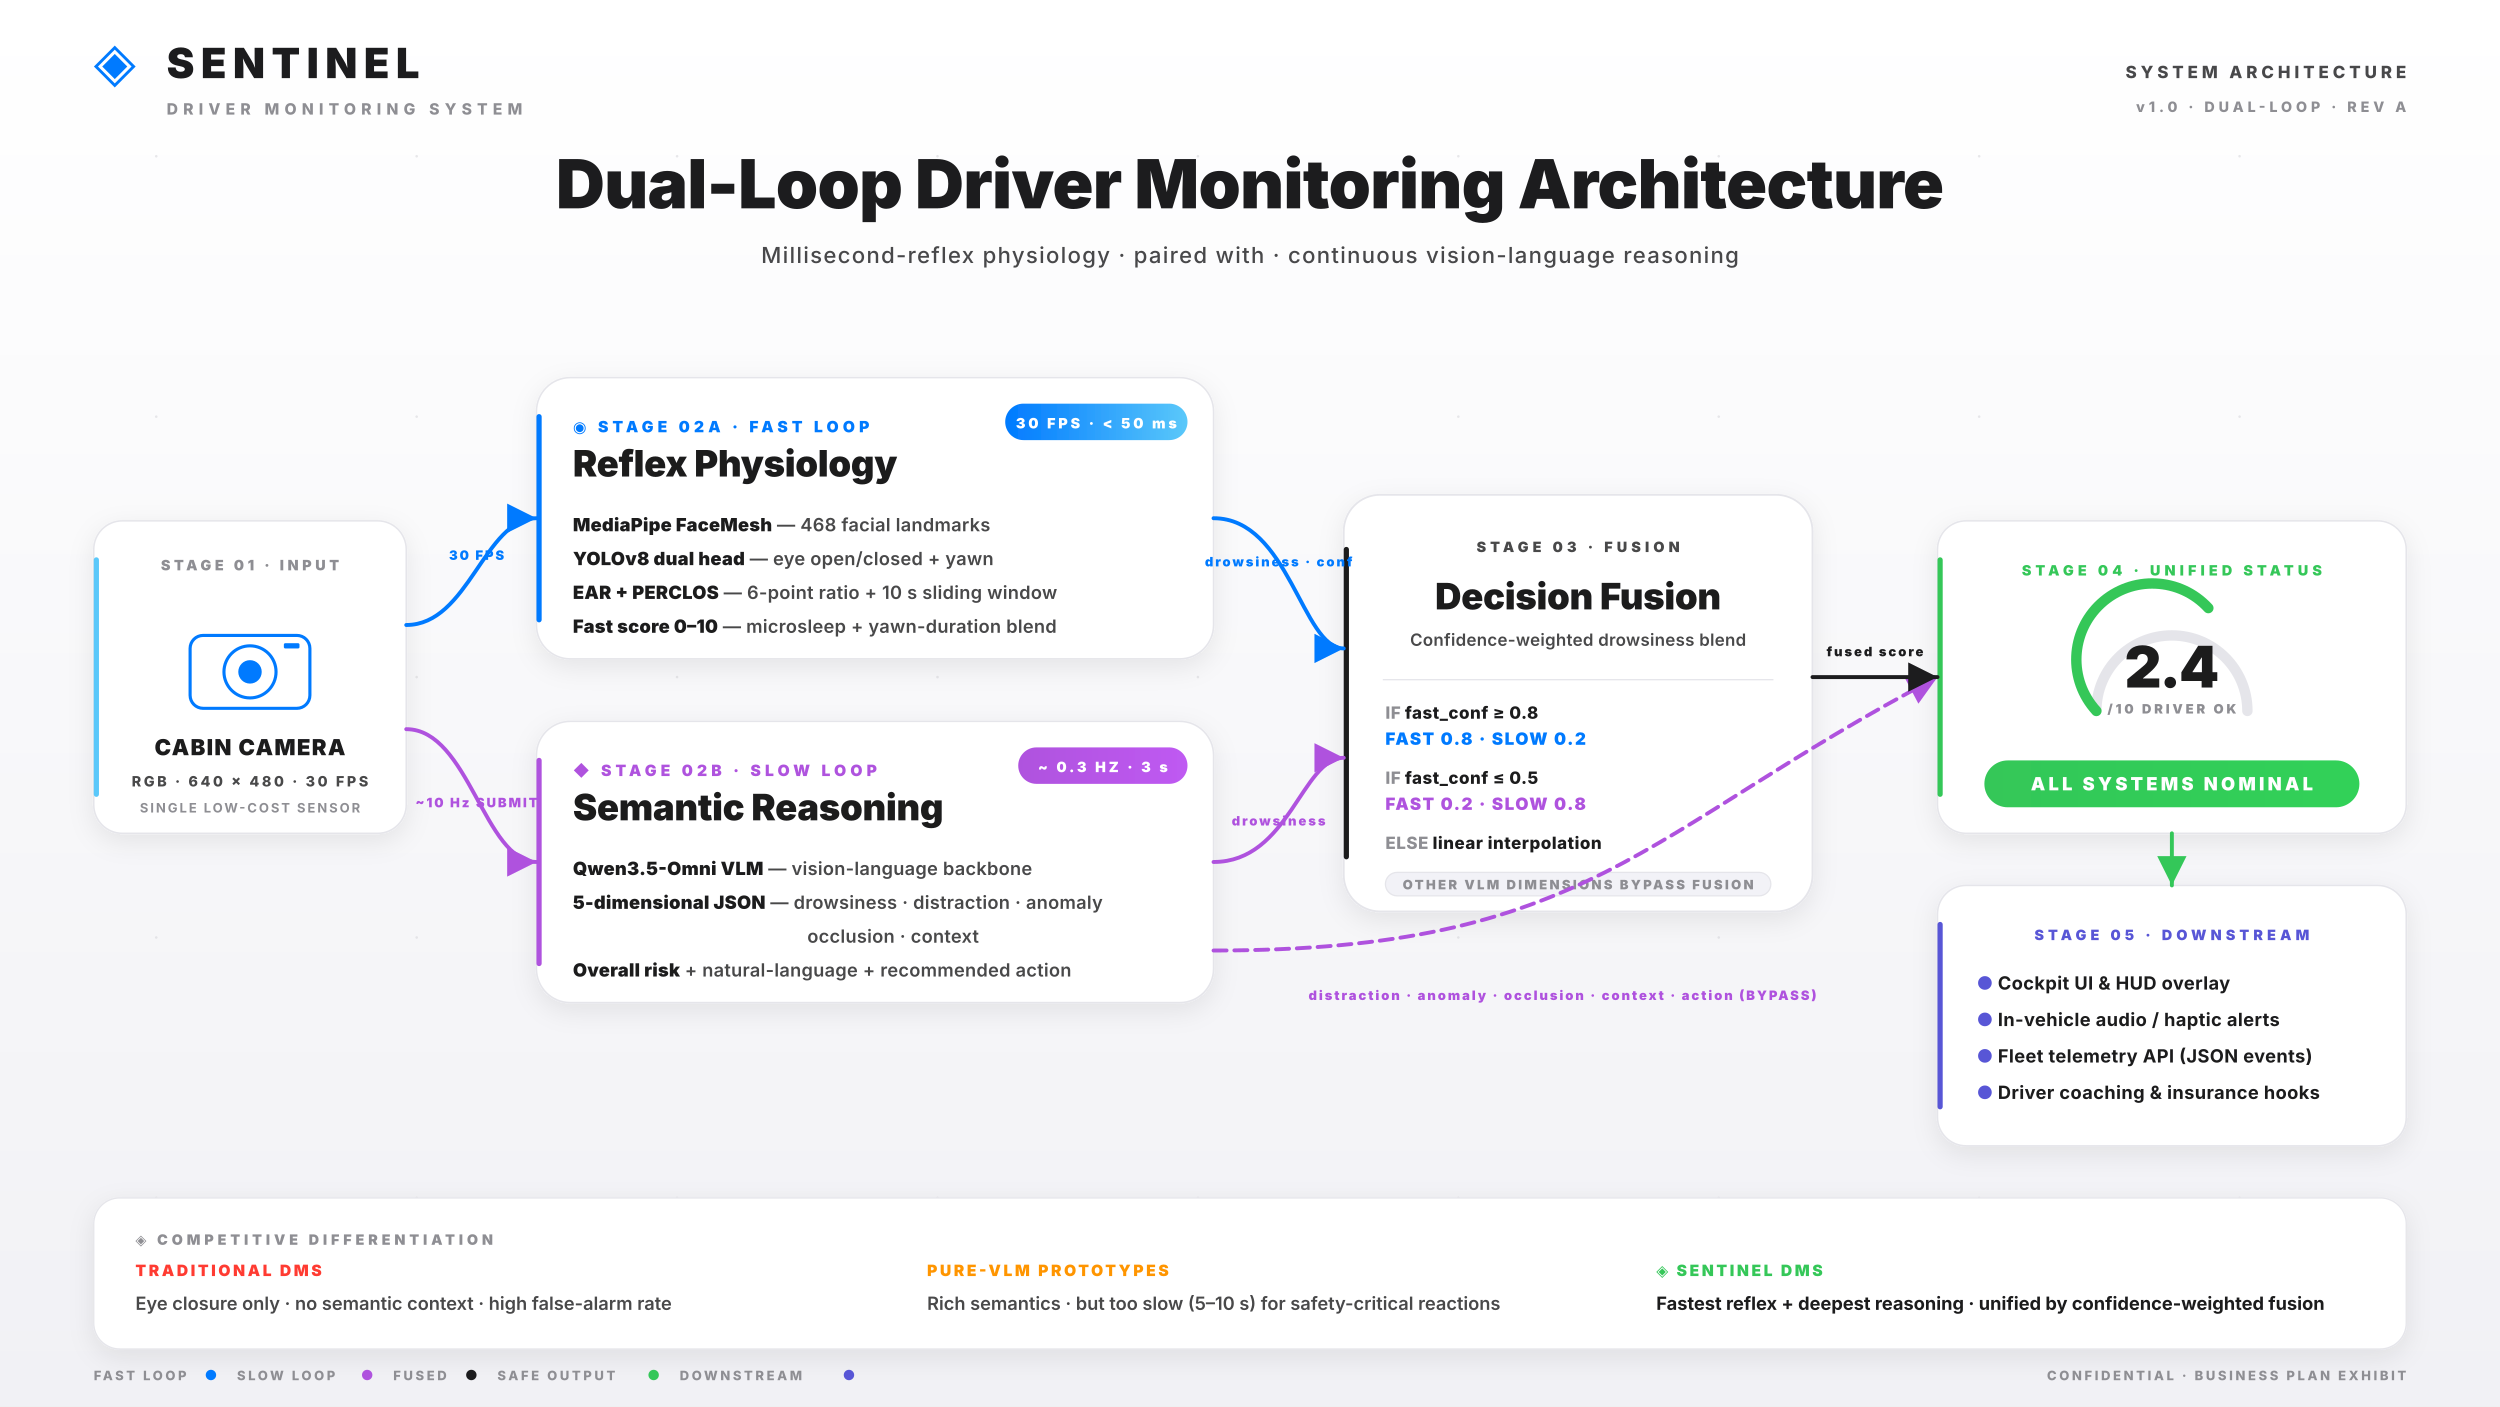
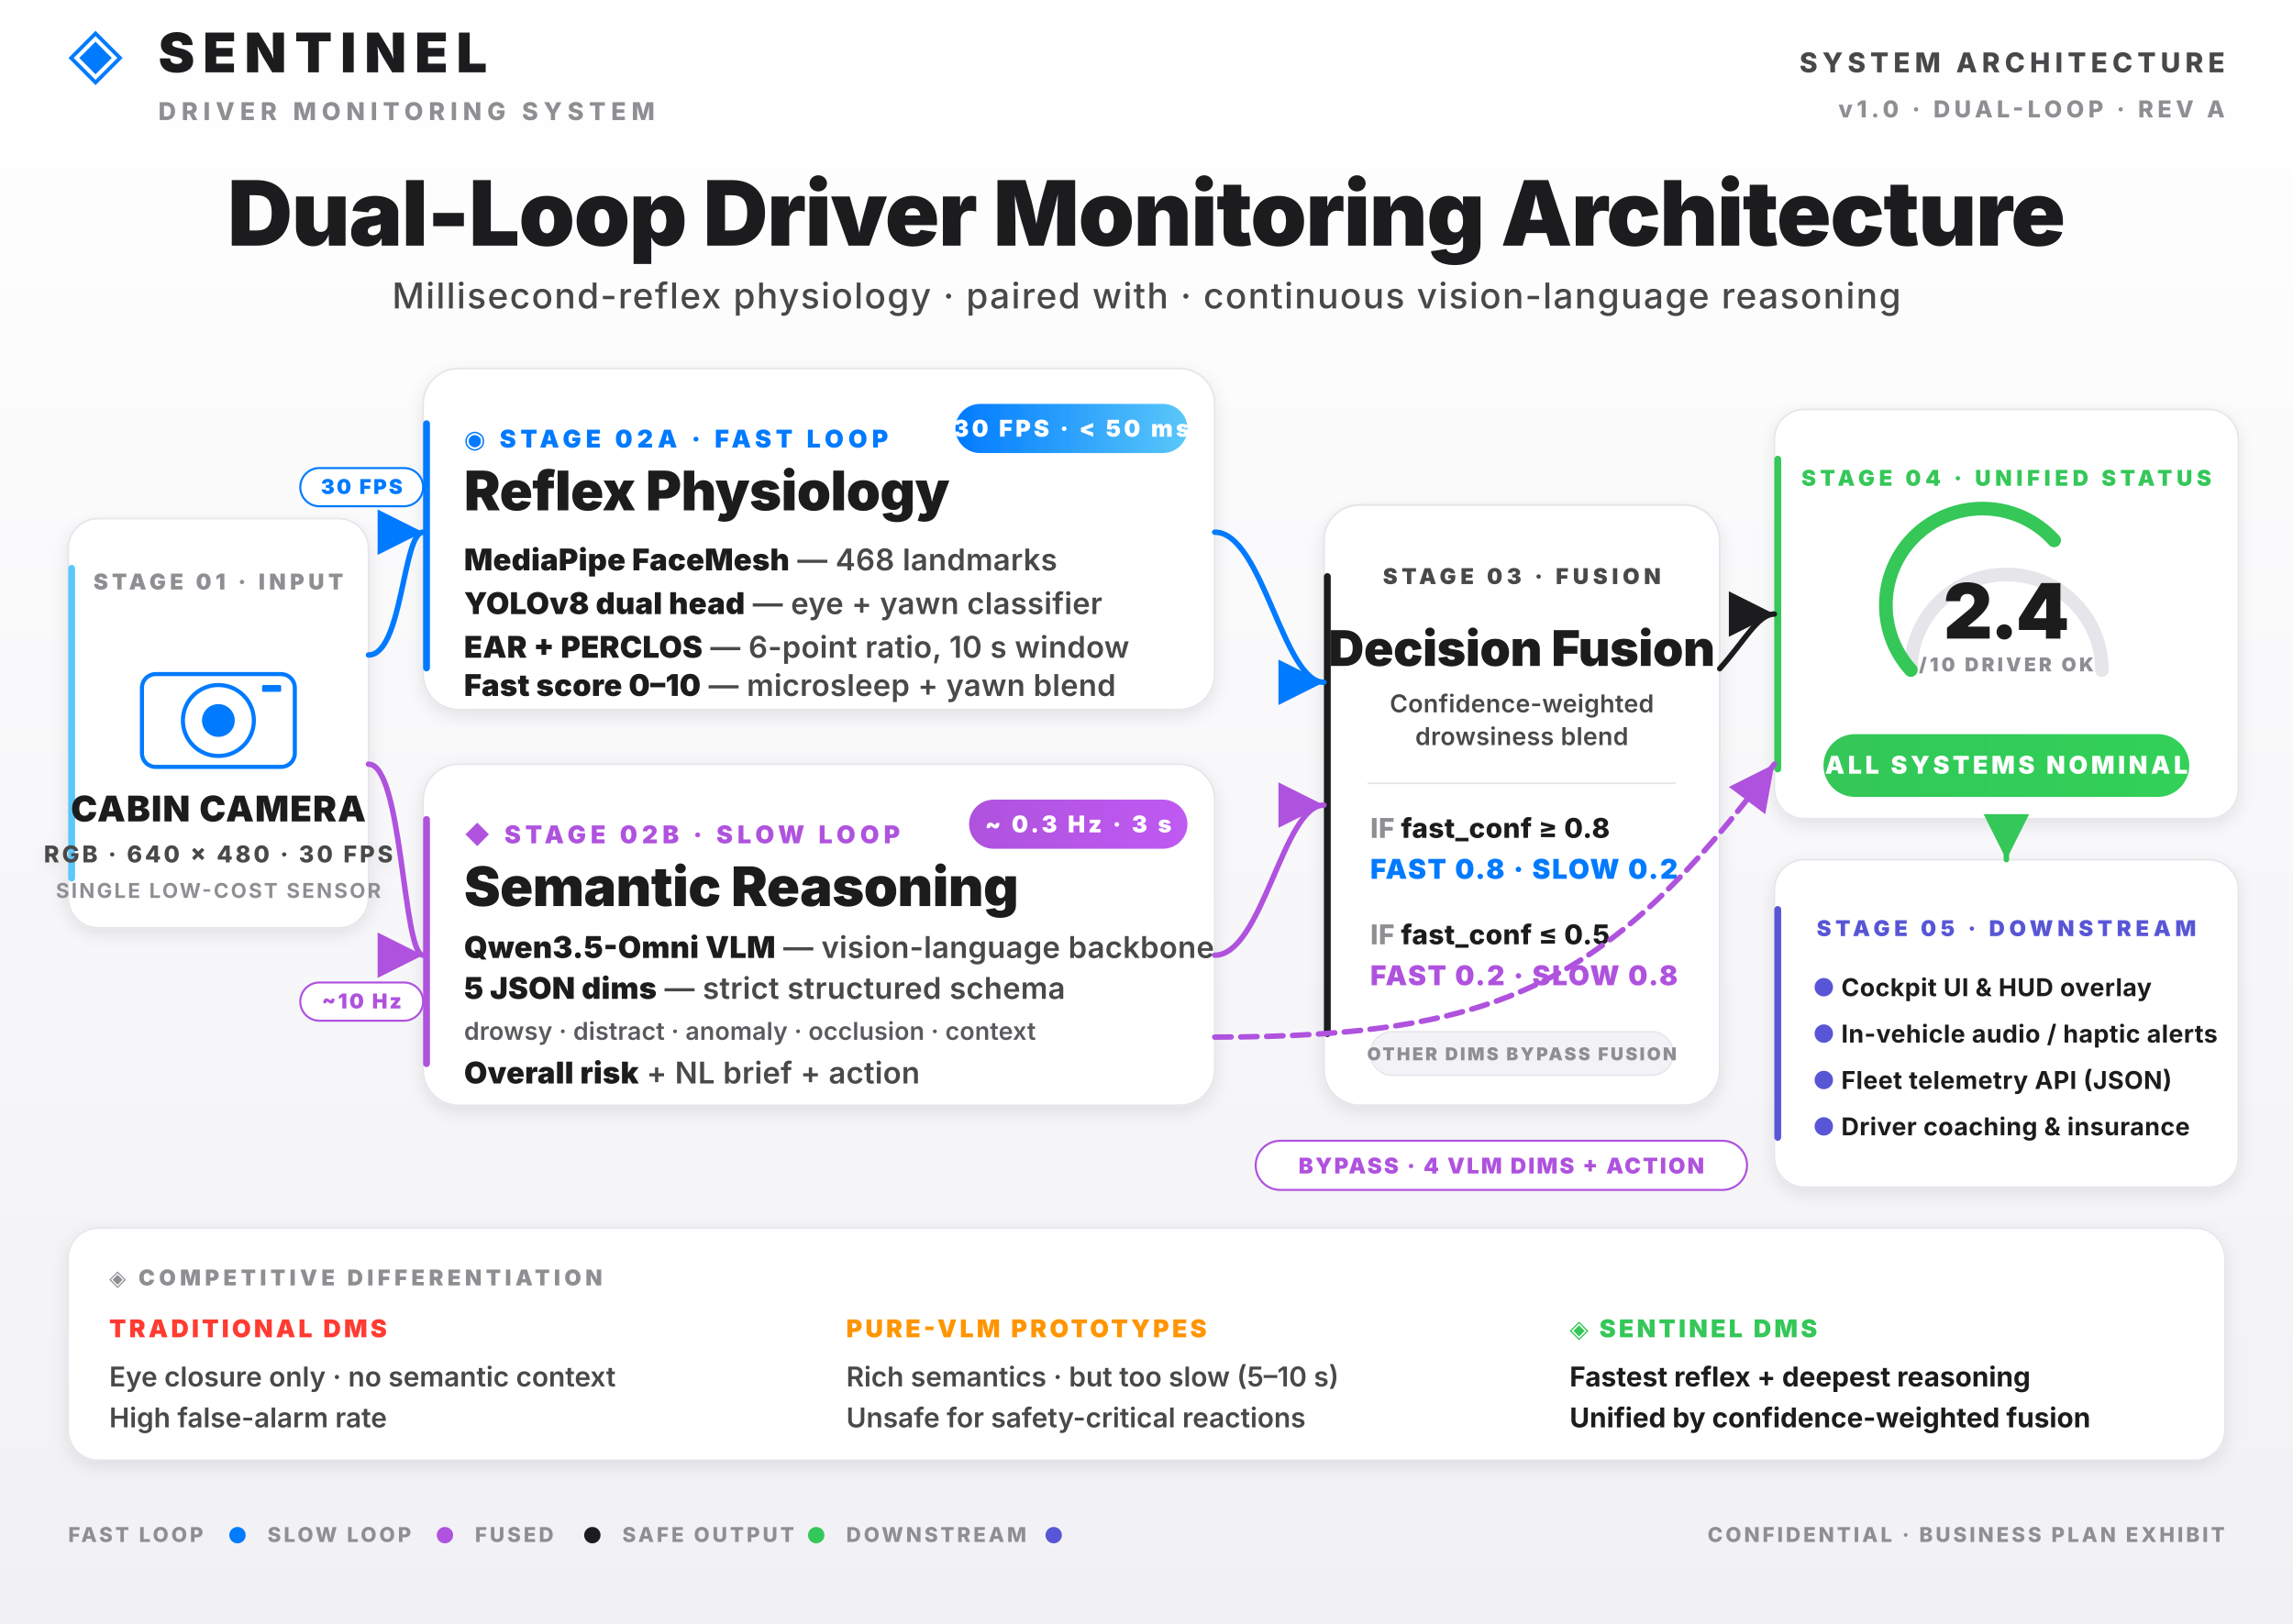
- <svg xmlns="http://www.w3.org/2000/svg" viewBox="0 0 1920 1080" font-family="SF Pro Display, Helvetica Neue, Inter, Ubuntu Sans, system-ui, sans-serif">
+ <svg xmlns="http://www.w3.org/2000/svg" viewBox="0 0 1680 1190" font-family="SF Pro Display, Helvetica Neue, Inter, Ubuntu Sans, system-ui, sans-serif">
  <defs>
    <linearGradient id="pageBg" x1="0" y1="0" x2="0" y2="1">
      <stop offset="0%" stop-color="#ffffff" />
      <stop offset="100%" stop-color="#f1f1f5" />
    </linearGradient>
    <linearGradient id="pillBlue" x1="0" y1="0" x2="1" y2="0">
      <stop offset="0%" stop-color="#007aff" />
      <stop offset="100%" stop-color="#5ac8fa" />
    </linearGradient>
    <linearGradient id="pillViolet" x1="0" y1="0" x2="1" y2="0">
      <stop offset="0%" stop-color="#af52de" />
      <stop offset="100%" stop-color="#bf5af2" />
    </linearGradient>
    <linearGradient id="pillGreen" x1="0" y1="0" x2="1" y2="0">
      <stop offset="0%" stop-color="#34c759" />
      <stop offset="100%" stop-color="#30d158" />
    </linearGradient>
-     <linearGradient id="pillTeal" x1="0" y1="0" x2="1" y2="0">
-       <stop offset="0%" stop-color="#5ac8fa" />
-       <stop offset="100%" stop-color="#007aff" />
-     </linearGradient>
-     <linearGradient id="pillIndigo" x1="0" y1="0" x2="1" y2="0">
-       <stop offset="0%" stop-color="#5856d6" />
-       <stop offset="100%" stop-color="#7f7bff" />
-     </linearGradient>
-     <filter id="cardShadow" x="-20%" y="-20%" width="140%" height="150%">
-       <feGaussianBlur in="SourceAlpha" stdDeviation="10" />
-       <feOffset dx="0" dy="6" result="shadow1" />
-       <feFlood flood-color="#0b1220" flood-opacity="0.08" />
-       <feComposite in2="shadow1" operator="in" />
+     <filter id="cardShadow" x="-12%" y="-12%" width="124%" height="130%">
+       <feGaussianBlur in="SourceAlpha" stdDeviation="6" />
+       <feOffset dx="0" dy="4" result="s1" />
+       <feFlood flood-color="#0b1220" flood-opacity="0.09" />
+       <feComposite in2="s1" operator="in" />
      <feMerge>
        <feMergeNode />
        <feMergeNode in="SourceGraphic" />
      </feMerge>
    </filter>
-     <marker id="arrowBlue" viewBox="0 0 12 12" refX="11" refY="6" markerWidth="9" markerHeight="9" orient="auto">
+     <marker id="arrowBlue" viewBox="0 0 12 12" refX="11" refY="6" markerWidth="10" markerHeight="10" orient="auto">
      <path d="M1 1 L11 6 L1 11 z" fill="#007aff" />
    </marker>
-     <marker id="arrowViolet" viewBox="0 0 12 12" refX="11" refY="6" markerWidth="9" markerHeight="9" orient="auto">
+     <marker id="arrowViolet" viewBox="0 0 12 12" refX="11" refY="6" markerWidth="10" markerHeight="10" orient="auto">
      <path d="M1 1 L11 6 L1 11 z" fill="#af52de" />
    </marker>
-     <marker id="arrowDark" viewBox="0 0 12 12" refX="11" refY="6" markerWidth="9" markerHeight="9" orient="auto">
+     <marker id="arrowDark" viewBox="0 0 12 12" refX="11" refY="6" markerWidth="10" markerHeight="10" orient="auto">
      <path d="M1 1 L11 6 L1 11 z" fill="#1c1c1e" />
    </marker>
-     <marker id="arrowGreen" viewBox="0 0 12 12" refX="11" refY="6" markerWidth="9" markerHeight="9" orient="auto">
+     <marker id="arrowGreen" viewBox="0 0 12 12" refX="11" refY="6" markerWidth="10" markerHeight="10" orient="auto">
      <path d="M1 1 L11 6 L1 11 z" fill="#34c759" />
    </marker>
  </defs>
-   <rect width="1920" height="1080" fill="url(#pageBg)" />
-   <g opacity="0.5" fill="#d1d1d6">
-     <circle cx="120" cy="120" r="1" />
-     <circle cx="320" cy="120" r="1" />
-     <circle cx="520" cy="120" r="1" />
-     <circle cx="720" cy="120" r="1" />
-     <circle cx="920" cy="120" r="1" />
-     <circle cx="1120" cy="120" r="1" />
-     <circle cx="1320" cy="120" r="1" />
-     <circle cx="1520" cy="120" r="1" />
-     <circle cx="1720" cy="120" r="1" />
-     <circle cx="120" cy="320" r="1" />
-     <circle cx="320" cy="320" r="1" />
-     <circle cx="520" cy="320" r="1" />
-     <circle cx="720" cy="320" r="1" />
-     <circle cx="920" cy="320" r="1" />
-     <circle cx="1120" cy="320" r="1" />
-     <circle cx="1320" cy="320" r="1" />
-     <circle cx="1520" cy="320" r="1" />
-     <circle cx="1720" cy="320" r="1" />
-     <circle cx="120" cy="520" r="1" />
-     <circle cx="320" cy="520" r="1" />
-     <circle cx="520" cy="520" r="1" />
-     <circle cx="720" cy="520" r="1" />
-     <circle cx="920" cy="520" r="1" />
-     <circle cx="1120" cy="520" r="1" />
-     <circle cx="1320" cy="520" r="1" />
-     <circle cx="1520" cy="520" r="1" />
-     <circle cx="1720" cy="520" r="1" />
-     <circle cx="120" cy="720" r="1" />
-     <circle cx="320" cy="720" r="1" />
-     <circle cx="520" cy="720" r="1" />
-     <circle cx="720" cy="720" r="1" />
-     <circle cx="920" cy="720" r="1" />
-     <circle cx="1120" cy="720" r="1" />
-     <circle cx="1320" cy="720" r="1" />
-     <circle cx="1520" cy="720" r="1" />
-     <circle cx="1720" cy="720" r="1" />
-     <circle cx="120" cy="920" r="1" />
-     <circle cx="320" cy="920" r="1" />
-     <circle cx="520" cy="920" r="1" />
-     <circle cx="720" cy="920" r="1" />
-     <circle cx="920" cy="920" r="1" />
-     <circle cx="1120" cy="920" r="1" />
-     <circle cx="1320" cy="920" r="1" />
-     <circle cx="1520" cy="920" r="1" />
-     <circle cx="1720" cy="920" r="1" />
+   <rect width="1680" height="1190" fill="url(#pageBg)" />
+   <g transform="translate(50, 56)">
+     <text x="0" y="0" font-size="52" font-weight="900" fill="#007aff">◈</text>
+     <text x="66" y="-3" font-size="40" font-weight="900" fill="#1c1c1e" letter-spacing="6">SENTINEL</text>
+     <text x="66" y="32" font-size="18" font-weight="800" fill="#8e8e93" letter-spacing="4">DRIVER MONITORING SYSTEM</text>
  </g>
-   <g transform="translate(72, 62)">
-     <text x="0" y="0" font-size="42" font-weight="900" fill="#007aff">◈</text>
-     <text x="56" y="-2" font-size="32" font-weight="900" fill="#1c1c1e" letter-spacing="5">SENTINEL</text>
-     <text x="56" y="26" font-size="12" font-weight="800" fill="#8e8e93" letter-spacing="4">DRIVER MONITORING SYSTEM</text>
+   <g transform="translate(1630, 56)" text-anchor="end">
+     <text x="0" y="-3" font-size="20" font-weight="800" fill="#48484a" letter-spacing="3.5">SYSTEM ARCHITECTURE</text>
+     <text x="0" y="30" font-size="17" font-weight="800" fill="#8e8e93" letter-spacing="3">v1.0  ·  DUAL-LOOP  ·  REV A</text>
  </g>
-   <g transform="translate(1848, 62)" text-anchor="end">
-     <text x="0" y="-2" font-size="13" font-weight="800" fill="#48484a" letter-spacing="3">SYSTEM ARCHITECTURE</text>
-     <text x="0" y="24" font-size="11" font-weight="800" fill="#8e8e93" letter-spacing="3">v1.0  ·  DUAL-LOOP  ·  REV A</text>
+   <g transform="translate(840, 180)" text-anchor="middle">
+     <text x="0" y="0" font-size="66" font-weight="900" fill="#1c1c1e" letter-spacing="-0.8">Dual-Loop Driver Monitoring Architecture</text>
+     <text x="0" y="46" font-size="26" font-weight="500" fill="#48484a" letter-spacing="1">Millisecond-reflex physiology  ·  paired with  ·  continuous vision-language reasoning</text>
  </g>
-   <g transform="translate(960, 160)" text-anchor="middle">
-     <text x="0" y="0" font-size="52" font-weight="900" fill="#1c1c1e" letter-spacing="-0.5">Dual-Loop Driver Monitoring Architecture</text>
-     <text x="0" y="42" font-size="17" font-weight="500" fill="#48484a" letter-spacing="1">Millisecond-reflex physiology  ·  paired with  ·  continuous vision-language reasoning</text>
+   <g transform="translate(50, 380)" filter="url(#cardShadow)">
+     <rect width="220" height="300" rx="22" ry="22" fill="#ffffff" stroke="#e5e5ea" stroke-width="1.2" />
+     <rect x="0" y="34" width="5" height="232" rx="2.5" ry="2.5" fill="#5ac8fa" />
+     <text x="110" y="52" text-anchor="middle" font-size="16" font-weight="900" fill="#8e8e93" letter-spacing="3">STAGE 01  ·  INPUT</text>
+     <g transform="translate(110, 148)">
+       <rect x="-56" y="-34" width="112" height="68" rx="10" ry="10" fill="none" stroke="#007aff" stroke-width="3" />
+       <circle cx="0" cy="0" r="26" fill="none" stroke="#007aff" stroke-width="3" />
+       <circle cx="0" cy="0" r="12" fill="#007aff" />
+       <rect x="32" y="-26" width="14" height="5" rx="1" fill="#007aff" />
+     </g>
+     <text x="110" y="222" text-anchor="middle" font-size="26" font-weight="900" fill="#1c1c1e" letter-spacing="0.8">CABIN CAMERA</text>
+     <text x="110" y="252" text-anchor="middle" font-size="17" font-weight="800" fill="#48484a" letter-spacing="2">RGB · 640 × 480 · 30 FPS</text>
+     <text x="110" y="278" text-anchor="middle" font-size="15" font-weight="700" fill="#8e8e93" letter-spacing="1.5">SINGLE LOW-COST SENSOR</text>
  </g>
-   <g transform="translate(72, 400)" filter="url(#cardShadow)">
-     <rect width="240" height="240" rx="22" ry="22" fill="#ffffff" stroke="#e5e5ea" stroke-width="1.2" />
-     <rect x="0" y="28" width="4" height="184" rx="2" ry="2" fill="#5ac8fa" />
-     <text x="120" y="38" text-anchor="middle" font-size="11" font-weight="900" fill="#8e8e93" letter-spacing="2.8">STAGE 01  ·  INPUT</text>
-     <g transform="translate(120, 116)">
-       <rect x="-46" y="-28" width="92" height="56" rx="10" ry="10" fill="none" stroke="#007aff" stroke-width="2.4" />
-       <circle cx="0" cy="0" r="20" fill="none" stroke="#007aff" stroke-width="2.4" />
-       <circle cx="0" cy="0" r="9" fill="#007aff" />
-       <rect x="26" y="-22" width="12" height="4" rx="1" fill="#007aff" />
-     </g>
-     <text x="120" y="180" text-anchor="middle" font-size="17" font-weight="900" fill="#1c1c1e" letter-spacing="1">CABIN CAMERA</text>
-     <text x="120" y="204" text-anchor="middle" font-size="11" font-weight="800" fill="#48484a" letter-spacing="2">RGB · 640 × 480 · 30 FPS</text>
-     <text x="120" y="224" text-anchor="middle" font-size="10" font-weight="700" fill="#8e8e93" letter-spacing="1.5">SINGLE LOW-COST SENSOR</text>
-   </g>
-   <g transform="translate(412, 290)" filter="url(#cardShadow)">
-     <rect width="520" height="216" rx="26" ry="26" fill="#ffffff" stroke="#e5e5ea" stroke-width="1.2" />
-     <rect x="0" y="28" width="4" height="160" rx="2" ry="2" fill="#007aff" />
-     <rect x="360" y="20" width="140" height="28" rx="14" ry="14" fill="url(#pillBlue)" />
-     <text x="430" y="39" text-anchor="middle" font-size="11" font-weight="900" fill="#ffffff" letter-spacing="2.2">30 FPS · &lt; 50 ms</text>
-     <text x="28" y="42" font-size="12" font-weight="900" fill="#007aff" letter-spacing="3.2">◉  STAGE 02A  ·  FAST LOOP</text>
-     <text x="28" y="76" font-size="28" font-weight="900" fill="#1c1c1e" letter-spacing="-0.2">Reflex Physiology</text>
-     <g font-size="14" font-weight="600" fill="#48484a" letter-spacing="0.2">
-       <text x="28" y="118">
-         <tspan font-weight="900" fill="#1c1c1e">MediaPipe FaceMesh</tspan>  —  468 facial landmarks</text>
-       <text x="28" y="144">
-         <tspan font-weight="900" fill="#1c1c1e">YOLOv8 dual head</tspan>  —  eye open/closed  +  yawn</text>
-       <text x="28" y="170">
-         <tspan font-weight="900" fill="#1c1c1e">EAR + PERCLOS</tspan>  —  6-point ratio  +  10 s sliding window</text>
-       <text x="28" y="196">
-         <tspan font-weight="900" fill="#1c1c1e">Fast score 0–10</tspan>  —  microsleep  +  yawn-duration blend</text>
+   <g transform="translate(310, 270)" filter="url(#cardShadow)">
+     <rect width="580" height="250" rx="26" ry="26" fill="#ffffff" stroke="#e5e5ea" stroke-width="1.2" />
+     <rect x="0" y="38" width="5" height="184" rx="2.5" ry="2.5" fill="#007aff" />
+     <rect x="390" y="26" width="170" height="36" rx="18" ry="18" fill="url(#pillBlue)" />
+     <text x="475" y="50" text-anchor="middle" font-size="17" font-weight="900" fill="#ffffff" letter-spacing="2.2">30 FPS · &lt; 50 ms</text>
+     <text x="30" y="58" font-size="18" font-weight="900" fill="#007aff" letter-spacing="3.4">◉  STAGE 02A  ·  FAST LOOP</text>
+     <text x="30" y="104" font-size="40" font-weight="900" fill="#1c1c1e" letter-spacing="-0.3">Reflex Physiology</text>
+     <g font-size="22" font-weight="600" fill="#48484a" letter-spacing="0.2">
+       <text x="30" y="148">
+         <tspan font-weight="900" fill="#1c1c1e">MediaPipe FaceMesh</tspan>  —  468 landmarks</text>
+       <text x="30" y="180">
+         <tspan font-weight="900" fill="#1c1c1e">YOLOv8 dual head</tspan>  —  eye + yawn classifier</text>
+       <text x="30" y="212">
+         <tspan font-weight="900" fill="#1c1c1e">EAR + PERCLOS</tspan>  —  6-point ratio, 10 s window</text>
+       <text x="30" y="240">
+         <tspan font-weight="900" fill="#1c1c1e">Fast score 0–10</tspan>  —  microsleep + yawn blend</text>
    </g>
  </g>
-   <g transform="translate(412, 554)" filter="url(#cardShadow)">
-     <rect width="520" height="216" rx="26" ry="26" fill="#ffffff" stroke="#e5e5ea" stroke-width="1.2" />
-     <rect x="0" y="28" width="4" height="160" rx="2" ry="2" fill="#af52de" />
-     <rect x="370" y="20" width="130" height="28" rx="14" ry="14" fill="url(#pillViolet)" />
-     <text x="435" y="39" text-anchor="middle" font-size="11" font-weight="900" fill="#ffffff" letter-spacing="2.2">~ 0.3 HZ  ·  3 s</text>
-     <text x="28" y="42" font-size="12" font-weight="900" fill="#af52de" letter-spacing="3.2">◆  STAGE 02B  ·  SLOW LOOP</text>
-     <text x="28" y="76" font-size="28" font-weight="900" fill="#1c1c1e" letter-spacing="-0.2">Semantic Reasoning</text>
-     <g font-size="14" font-weight="600" fill="#48484a" letter-spacing="0.2">
-       <text x="28" y="118">
+   <g transform="translate(310, 560)" filter="url(#cardShadow)">
+     <rect width="580" height="250" rx="26" ry="26" fill="#ffffff" stroke="#e5e5ea" stroke-width="1.2" />
+     <rect x="0" y="38" width="5" height="184" rx="2.5" ry="2.5" fill="#af52de" />
+     <rect x="400" y="26" width="160" height="36" rx="18" ry="18" fill="url(#pillViolet)" />
+     <text x="480" y="50" text-anchor="middle" font-size="17" font-weight="900" fill="#ffffff" letter-spacing="2.2">~ 0.3 Hz  ·  3 s</text>
+     <text x="30" y="58" font-size="18" font-weight="900" fill="#af52de" letter-spacing="3.4">◆  STAGE 02B  ·  SLOW LOOP</text>
+     <text x="30" y="104" font-size="40" font-weight="900" fill="#1c1c1e" letter-spacing="-0.3">Semantic Reasoning</text>
+     <g font-size="22" font-weight="600" fill="#48484a" letter-spacing="0.2">
+       <text x="30" y="142">
        <tspan font-weight="900" fill="#1c1c1e">Qwen3.5-Omni VLM</tspan>  —  vision-language backbone</text>
-       <text x="28" y="144">
-         <tspan font-weight="900" fill="#1c1c1e">5-dimensional JSON</tspan>  —  drowsiness · distraction · anomaly</text>
-       <text x="28" y="170" dx="180">                                      occlusion · context</text>
-       <text x="28" y="196">
-         <tspan font-weight="900" fill="#1c1c1e">Overall risk</tspan>  +  natural-language  +  recommended action</text>
+       <text x="30" y="172">
+         <tspan font-weight="900" fill="#1c1c1e">5 JSON dims</tspan>  —  strict structured schema</text>
+       <text x="30" y="202" font-size="18" fill="#5a5a5e" letter-spacing="0.1">drowsy · distract · anomaly · occlusion · context</text>
+       <text x="30" y="234">
+         <tspan font-weight="900" fill="#1c1c1e">Overall risk</tspan>  +  NL brief  +  action</text>
    </g>
  </g>
-   <g transform="translate(1032, 380)" filter="url(#cardShadow)">
-     <rect width="360" height="320" rx="28" ry="28" fill="#ffffff" stroke="#e5e5ea" stroke-width="1.4" />
-     <rect x="0" y="40" width="4" height="240" rx="2" ry="2" fill="#1c1c1e" />
-     <text x="180" y="44" text-anchor="middle" font-size="11" font-weight="900" fill="#48484a" letter-spacing="3.2">STAGE 03  ·  FUSION</text>
-     <text x="180" y="88" text-anchor="middle" font-size="28" font-weight="900" fill="#1c1c1e" letter-spacing="-0.2">Decision Fusion</text>
-     <text x="180" y="116" text-anchor="middle" font-size="13" font-weight="600" fill="#48484a" letter-spacing="0.2">Confidence-weighted drowsiness blend</text>
-     <line x1="30" y1="142" x2="330" y2="142" stroke="#e5e5ea" stroke-width="1" />
-     <g font-size="13" font-weight="800" fill="#1c1c1e" letter-spacing="0.4">
-       <text x="32" y="172">
+   <g transform="translate(970, 370)" filter="url(#cardShadow)">
+     <rect width="290" height="440" rx="26" ry="26" fill="#ffffff" stroke="#e5e5ea" stroke-width="1.4" />
+     <rect x="0" y="50" width="5" height="340" rx="2.5" ry="2.5" fill="#1c1c1e" />
+     <text x="145" y="58" text-anchor="middle" font-size="16" font-weight="900" fill="#48484a" letter-spacing="3.2">STAGE 03  ·  FUSION</text>
+     <text x="145" y="118" text-anchor="middle" font-size="36" font-weight="900" fill="#1c1c1e" letter-spacing="-0.2">Decision Fusion</text>
+     <text x="145" y="152" text-anchor="middle" font-size="18" font-weight="600" fill="#48484a" letter-spacing="0.2">Confidence-weighted</text>
+     <text x="145" y="176" text-anchor="middle" font-size="18" font-weight="600" fill="#48484a" letter-spacing="0.2">drowsiness blend</text>
+     <line x1="32" y1="204" x2="258" y2="204" stroke="#e5e5ea" stroke-width="1.2" />
+     <g font-size="20" font-weight="800" fill="#1c1c1e" letter-spacing="0.3">
+       <text x="34" y="244">
        <tspan fill="#8e8e93">IF</tspan>  fast_conf ≥ 0.8</text>
-       <text x="32" y="192" font-weight="900" fill="#007aff" letter-spacing="1.2">  FAST 0.8  ·  SLOW 0.2</text>
-       <text x="32" y="222">
+       <text x="34" y="274" font-weight="900" fill="#007aff" letter-spacing="1.2">  FAST 0.8  ·  SLOW 0.2</text>
+       <text x="34" y="322">
        <tspan fill="#8e8e93">IF</tspan>  fast_conf ≤ 0.5</text>
-       <text x="32" y="242" font-weight="900" fill="#af52de" letter-spacing="1.2">  FAST 0.2  ·  SLOW 0.8</text>
-       <text x="32" y="272">
-         <tspan fill="#8e8e93">ELSE</tspan>  linear interpolation</text>
+       <text x="34" y="352" font-weight="900" fill="#af52de" letter-spacing="1.2">  FAST 0.2  ·  SLOW 0.8</text>
    </g>
-     <rect x="32" y="290" width="296" height="18" rx="9" ry="9" fill="#f2f2f7" stroke="#e5e5ea" />
-     <text x="180" y="303" text-anchor="middle" font-size="10" font-weight="900" fill="#8e8e93" letter-spacing="1.8">OTHER VLM DIMENSIONS BYPASS FUSION</text>
+     <rect x="34" y="386" width="222" height="32" rx="16" ry="16" fill="#f2f2f7" stroke="#e5e5ea" />
+     <text x="145" y="407" text-anchor="middle" font-size="13" font-weight="900" fill="#8e8e93" letter-spacing="1.6">OTHER DIMS  BYPASS  FUSION</text>
  </g>
-   <g transform="translate(1488, 400)" filter="url(#cardShadow)">
-     <rect width="360" height="240" rx="22" ry="22" fill="#ffffff" stroke="#e5e5ea" stroke-width="1.2" />
-     <rect x="0" y="28" width="4" height="184" rx="2" ry="2" fill="#34c759" />
-     <text x="180" y="42" text-anchor="middle" font-size="11" font-weight="900" fill="#34c759" letter-spacing="3.2">STAGE 04  ·  UNIFIED STATUS</text>
-     <g transform="translate(180, 118)">
-       <path d="M -58 28 A 58 58 0 1 1 58 28" fill="none" stroke="#e5e5ea" stroke-width="8" stroke-linecap="round" />
-       <path d="M -58 28 A 58 58 0 0 1 28 -51" fill="none" stroke="#34c759" stroke-width="8" stroke-linecap="round" />
-       <text x="0" y="10" text-anchor="middle" font-size="44" font-weight="900" fill="#1c1c1e" letter-spacing="-1.5">2.4</text>
-       <text x="0" y="30" text-anchor="middle" font-size="10" font-weight="900" fill="#8e8e93" letter-spacing="2.2">/10  DRIVER OK</text>
+   <g transform="translate(1300, 300)" filter="url(#cardShadow)">
+     <rect width="340" height="300" rx="22" ry="22" fill="#ffffff" stroke="#e5e5ea" stroke-width="1.2" />
+     <rect x="0" y="34" width="5" height="232" rx="2.5" ry="2.5" fill="#34c759" />
+     <text x="170" y="56" text-anchor="middle" font-size="16" font-weight="900" fill="#34c759" letter-spacing="3.2">STAGE 04  ·  UNIFIED STATUS</text>
+     <g transform="translate(170, 156)">
+       <path d="M -70 35 A 70 70 0 1 1 70 35" fill="none" stroke="#e5e5ea" stroke-width="10" stroke-linecap="round" />
+       <path d="M -70 35 A 70 70 0 0 1 35 -60" fill="none" stroke="#34c759" stroke-width="10" stroke-linecap="round" />
+       <text x="0" y="12" text-anchor="middle" font-size="56" font-weight="900" fill="#1c1c1e" letter-spacing="-2">2.4</text>
+       <text x="0" y="36" text-anchor="middle" font-size="14" font-weight="900" fill="#8e8e93" letter-spacing="2.2">/10  DRIVER OK</text>
    </g>
-     <rect x="36" y="184" width="288" height="36" rx="18" ry="18" fill="url(#pillGreen)" />
-     <text x="180" y="207" text-anchor="middle" font-size="14" font-weight="900" fill="#ffffff" letter-spacing="2.5">ALL SYSTEMS NOMINAL</text>
+     <rect x="36" y="238" width="268" height="46" rx="23" ry="23" fill="url(#pillGreen)" />
+     <text x="170" y="267" text-anchor="middle" font-size="18" font-weight="900" fill="#ffffff" letter-spacing="2.5">ALL SYSTEMS NOMINAL</text>
  </g>
-   <g transform="translate(1488, 680)" filter="url(#cardShadow)">
-     <rect width="360" height="200" rx="22" ry="22" fill="#ffffff" stroke="#e5e5ea" stroke-width="1.2" />
-     <rect x="0" y="28" width="4" height="144" rx="2" ry="2" fill="#5856d6" />
-     <text x="180" y="42" text-anchor="middle" font-size="11" font-weight="900" fill="#5856d6" letter-spacing="3.2">STAGE 05  ·  DOWNSTREAM</text>
-     <g font-size="14" font-weight="600" fill="#48484a" letter-spacing="0.3">
-       <text x="30" y="80">
-         <tspan font-weight="900" fill="#5856d6">●</tspan>
-         <tspan fill="#1c1c1e" font-weight="700">Cockpit UI &amp; HUD overlay</tspan>
-       </text>
-       <text x="30" y="108">
-         <tspan font-weight="900" fill="#5856d6">●</tspan>
-         <tspan fill="#1c1c1e" font-weight="700">In-vehicle audio / haptic alerts</tspan>
-       </text>
-       <text x="30" y="136">
-         <tspan font-weight="900" fill="#5856d6">●</tspan>
-         <tspan fill="#1c1c1e" font-weight="700">Fleet telemetry API (JSON events)</tspan>
-       </text>
-       <text x="30" y="164">
-         <tspan font-weight="900" fill="#5856d6">●</tspan>
-         <tspan fill="#1c1c1e" font-weight="700">Driver coaching &amp; insurance hooks</tspan>
-       </text>
+   <g transform="translate(1300, 630)" filter="url(#cardShadow)">
+     <rect width="340" height="240" rx="22" ry="22" fill="#ffffff" stroke="#e5e5ea" stroke-width="1.2" />
+     <rect x="0" y="34" width="5" height="172" rx="2.5" ry="2.5" fill="#5856d6" />
+     <text x="170" y="56" text-anchor="middle" font-size="16" font-weight="900" fill="#5856d6" letter-spacing="3.2">STAGE 05  ·  DOWNSTREAM</text>
+     <g font-size="18" font-weight="700" fill="#1c1c1e" letter-spacing="0.3">
+       <text x="28" y="100">
+         <tspan font-weight="900" fill="#5856d6">●</tspan>  Cockpit UI &amp; HUD overlay</text>
+       <text x="28" y="134">
+         <tspan font-weight="900" fill="#5856d6">●</tspan>  In-vehicle audio / haptic alerts</text>
+       <text x="28" y="168">
+         <tspan font-weight="900" fill="#5856d6">●</tspan>  Fleet telemetry API (JSON)</text>
+       <text x="28" y="202">
+         <tspan font-weight="900" fill="#5856d6">●</tspan>  Driver coaching &amp; insurance</text>
    </g>
  </g>
-   <path d="M 312 480 C 360 480, 372 398, 412 398" fill="none" stroke="#007aff" stroke-width="3" stroke-linecap="round" marker-end="url(#arrowBlue)" />
-   <text x="366" y="430" font-size="10" font-weight="900" fill="#007aff" letter-spacing="1.5" text-anchor="middle">30 FPS</text>
-   <path d="M 312 560 C 360 560, 372 662, 412 662" fill="none" stroke="#af52de" stroke-width="3" stroke-linecap="round" marker-end="url(#arrowViolet)" />
-   <text x="366" y="620" font-size="10" font-weight="900" fill="#af52de" letter-spacing="1.5" text-anchor="middle">~10 Hz SUBMIT</text>
-   <path d="M 932 398 C 990 398, 1000 498, 1032 498" fill="none" stroke="#007aff" stroke-width="3" stroke-linecap="round" marker-end="url(#arrowBlue)" />
-   <text x="982" y="435" font-size="10" font-weight="900" fill="#007aff" letter-spacing="1.5" text-anchor="middle">drowsiness · conf</text>
-   <path d="M 932 662 C 990 662, 1000 582, 1032 582" fill="none" stroke="#af52de" stroke-width="3" stroke-linecap="round" marker-end="url(#arrowViolet)" />
-   <text x="982" y="634" font-size="10" font-weight="900" fill="#af52de" letter-spacing="1.5" text-anchor="middle">drowsiness</text>
-   <path d="M 932 730 C 1220 730, 1260 640, 1488 520" fill="none" stroke="#af52de" stroke-width="3" stroke-dasharray="10 6" stroke-linecap="round" marker-end="url(#arrowViolet)" />
-   <text x="1200" y="768" font-size="10" font-weight="900" fill="#af52de" letter-spacing="1.5" text-anchor="middle">distraction · anomaly · occlusion · context · action  (BYPASS)</text>
-   <path d="M 1392 520 C 1440 520, 1460 520, 1488 520" fill="none" stroke="#1c1c1e" stroke-width="3" stroke-linecap="round" marker-end="url(#arrowDark)" />
-   <text x="1440" y="504" font-size="10" font-weight="900" fill="#1c1c1e" letter-spacing="1.5" text-anchor="middle">fused score</text>
-   <path d="M 1668 640 L 1668 680" fill="none" stroke="#34c759" stroke-width="3" stroke-linecap="round" marker-end="url(#arrowGreen)" />
-   <g transform="translate(72, 920)" filter="url(#cardShadow)">
-     <rect width="1776" height="116" rx="20" ry="20" fill="#ffffff" stroke="#e5e5ea" stroke-width="1" />
-     <text x="32" y="36" font-size="11" font-weight="900" fill="#8e8e93" letter-spacing="3">◈  COMPETITIVE DIFFERENTIATION</text>
-     <g transform="translate(32, 60)">
-       <text font-size="12" font-weight="900" fill="#ff3b30" letter-spacing="2">TRADITIONAL DMS</text>
-       <text y="26" font-size="14" font-weight="600" fill="#48484a">Eye closure only  ·  no semantic context  ·  high false-alarm rate</text>
+   <path d="M 270 480 C 295 480, 295 390, 310 390" fill="none" stroke="#007aff" stroke-width="4" stroke-linecap="round" marker-end="url(#arrowBlue)" />
+   <rect x="220" y="343" width="90" height="28" rx="14" fill="#ffffff" stroke="#007aff" stroke-width="1.5" />
+   <text x="265" y="362" font-size="15" font-weight="900" fill="#007aff" letter-spacing="1.5" text-anchor="middle">30 FPS</text>
+   <path d="M 270 560 C 295 560, 295 700, 310 700" fill="none" stroke="#af52de" stroke-width="4" stroke-linecap="round" marker-end="url(#arrowViolet)" />
+   <rect x="220" y="720" width="90" height="28" rx="14" fill="#ffffff" stroke="#af52de" stroke-width="1.5" />
+   <text x="265" y="739" font-size="15" font-weight="900" fill="#af52de" letter-spacing="1.5" text-anchor="middle">~10 Hz</text>
+   <path d="M 890 390 C 925 390, 940 500, 970 500" fill="none" stroke="#007aff" stroke-width="4" stroke-linecap="round" marker-end="url(#arrowBlue)" />
+   <path d="M 890 700 C 925 700, 940 590, 970 590" fill="none" stroke="#af52de" stroke-width="4" stroke-linecap="round" marker-end="url(#arrowViolet)" />
+   <path d="M 890 760 C 1100 760, 1180 720, 1300 560" fill="none" stroke="#af52de" stroke-width="4" stroke-dasharray="12 7" stroke-linecap="round" marker-end="url(#arrowViolet)" />
+   <rect x="920" y="836" width="360" height="36" rx="18" fill="#ffffff" stroke="#af52de" stroke-width="1.5" />
+   <text x="1100" y="860" font-size="16" font-weight="900" fill="#af52de" letter-spacing="1.5" text-anchor="middle">BYPASS  ·  4 VLM DIMS  +  ACTION</text>
+   <path d="M 1260 490 C 1278 470, 1288 450, 1300 450" fill="none" stroke="#1c1c1e" stroke-width="4" stroke-linecap="round" marker-end="url(#arrowDark)" />
+   <path d="M 1470 600 L 1470 630" fill="none" stroke="#34c759" stroke-width="4" stroke-linecap="round" marker-end="url(#arrowGreen)" />
+   <g transform="translate(50, 900)" filter="url(#cardShadow)">
+     <rect width="1580" height="170" rx="22" ry="22" fill="#ffffff" stroke="#e5e5ea" stroke-width="1" />
+     <text x="30" y="42" font-size="16" font-weight="900" fill="#8e8e93" letter-spacing="3">◈  COMPETITIVE DIFFERENTIATION</text>
+     <g transform="translate(30, 80)">
+       <text font-size="18" font-weight="900" fill="#ff3b30" letter-spacing="2.2">TRADITIONAL DMS</text>
+       <text y="36" font-size="20" font-weight="600" fill="#48484a">Eye closure only  ·  no semantic context</text>
+       <text y="66" font-size="20" font-weight="600" fill="#48484a">High false-alarm rate</text>
    </g>
-     <g transform="translate(640, 60)">
-       <text font-size="12" font-weight="900" fill="#ff9500" letter-spacing="2">PURE-VLM PROTOTYPES</text>
-       <text y="26" font-size="14" font-weight="600" fill="#48484a">Rich semantics  ·  but too slow (5–10 s) for safety-critical reactions</text>
+     <g transform="translate(570, 80)">
+       <text font-size="18" font-weight="900" fill="#ff9500" letter-spacing="2.2">PURE-VLM PROTOTYPES</text>
+       <text y="36" font-size="20" font-weight="600" fill="#48484a">Rich semantics  ·  but too slow (5–10 s)</text>
+       <text y="66" font-size="20" font-weight="600" fill="#48484a">Unsafe for safety-critical reactions</text>
    </g>
-     <g transform="translate(1200, 60)">
-       <text font-size="12" font-weight="900" fill="#34c759" letter-spacing="2">◈  SENTINEL DMS</text>
-       <text y="26" font-size="14" font-weight="700" fill="#1c1c1e">Fastest reflex  +  deepest reasoning  ·  unified by confidence-weighted fusion</text>
+     <g transform="translate(1100, 80)">
+       <text font-size="18" font-weight="900" fill="#34c759" letter-spacing="2.2">◈  SENTINEL DMS</text>
+       <text y="36" font-size="20" font-weight="700" fill="#1c1c1e">Fastest reflex  +  deepest reasoning</text>
+       <text y="66" font-size="20" font-weight="700" fill="#1c1c1e">Unified by confidence-weighted fusion</text>
    </g>
  </g>
-   <g transform="translate(72, 1060)" font-size="10" font-weight="800" letter-spacing="2" fill="#8e8e93">
+   <g transform="translate(50, 1130)" font-size="15" font-weight="800" letter-spacing="2" fill="#8e8e93">
    <text>FAST LOOP</text>
-     <circle cx="90" cy="-4" r="4" fill="#007aff" />
-     <text x="110">SLOW LOOP</text>
-     <circle cx="210" cy="-4" r="4" fill="#af52de" />
-     <text x="230">FUSED</text>
-     <circle cx="290" cy="-4" r="4" fill="#1c1c1e" />
-     <text x="310">SAFE OUTPUT</text>
-     <circle cx="430" cy="-4" r="4" fill="#34c759" />
-     <text x="450">DOWNSTREAM</text>
-     <circle cx="580" cy="-4" r="4" fill="#5856d6" />
+     <circle cx="124" cy="-5" r="6" fill="#007aff" />
+     <text x="146">SLOW LOOP</text>
+     <circle cx="276" cy="-5" r="6" fill="#af52de" />
+     <text x="298">FUSED</text>
+     <circle cx="384" cy="-5" r="6" fill="#1c1c1e" />
+     <text x="406">SAFE OUTPUT</text>
+     <circle cx="548" cy="-5" r="6" fill="#34c759" />
+     <text x="570">DOWNSTREAM</text>
+     <circle cx="722" cy="-5" r="6" fill="#5856d6" />
  </g>
-   <g transform="translate(1848, 1060)" font-size="10" font-weight="800" letter-spacing="2" fill="#8e8e93" text-anchor="end">
+   <g transform="translate(1630, 1130)" font-size="15" font-weight="800" letter-spacing="2" fill="#8e8e93" text-anchor="end">
    <text>CONFIDENTIAL  ·  BUSINESS PLAN EXHIBIT</text>
  </g>
</svg>
